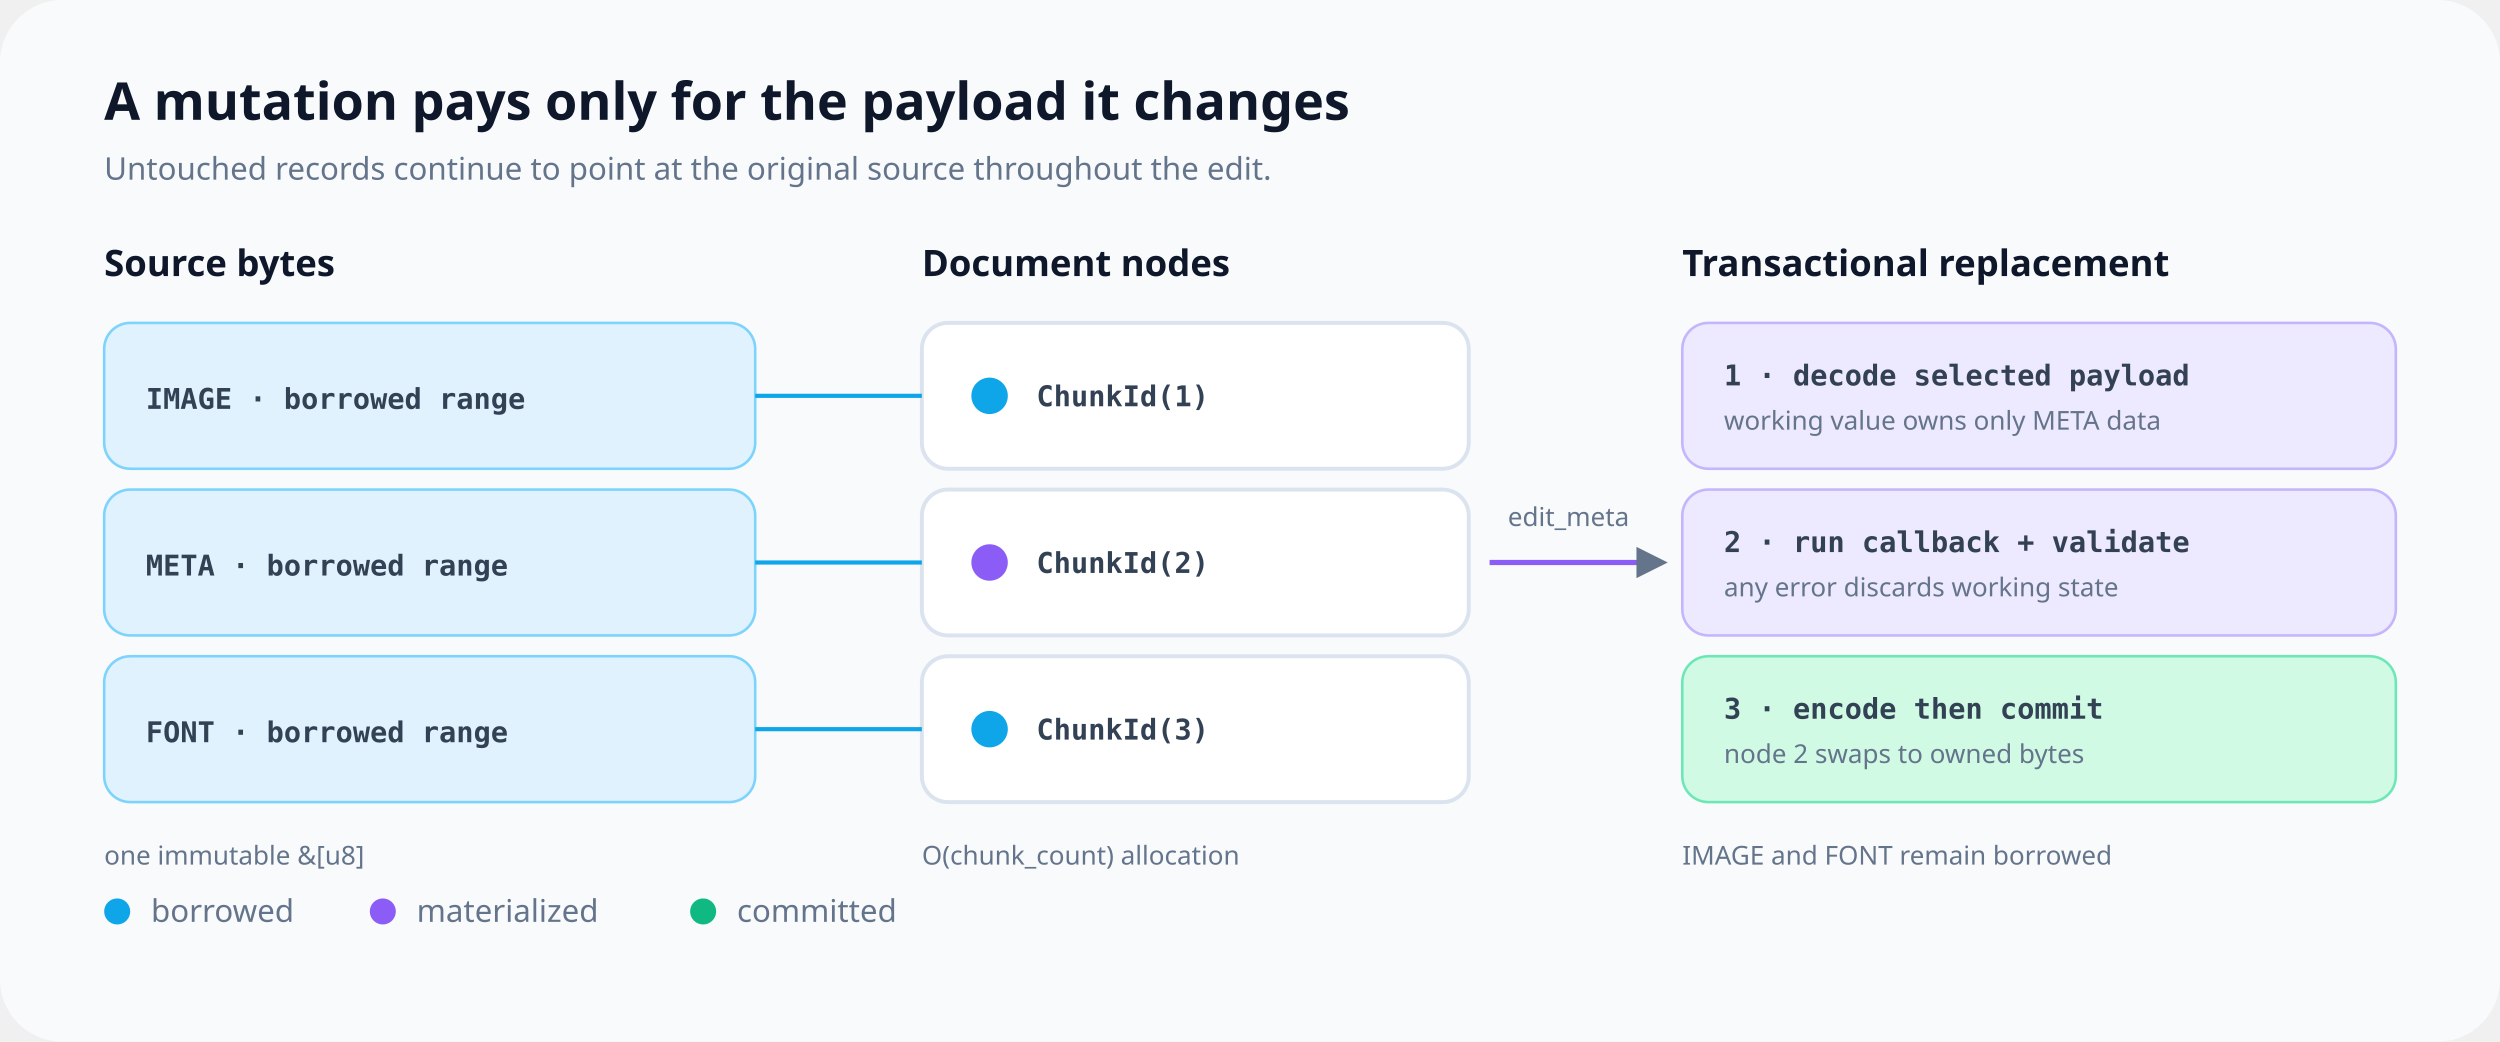
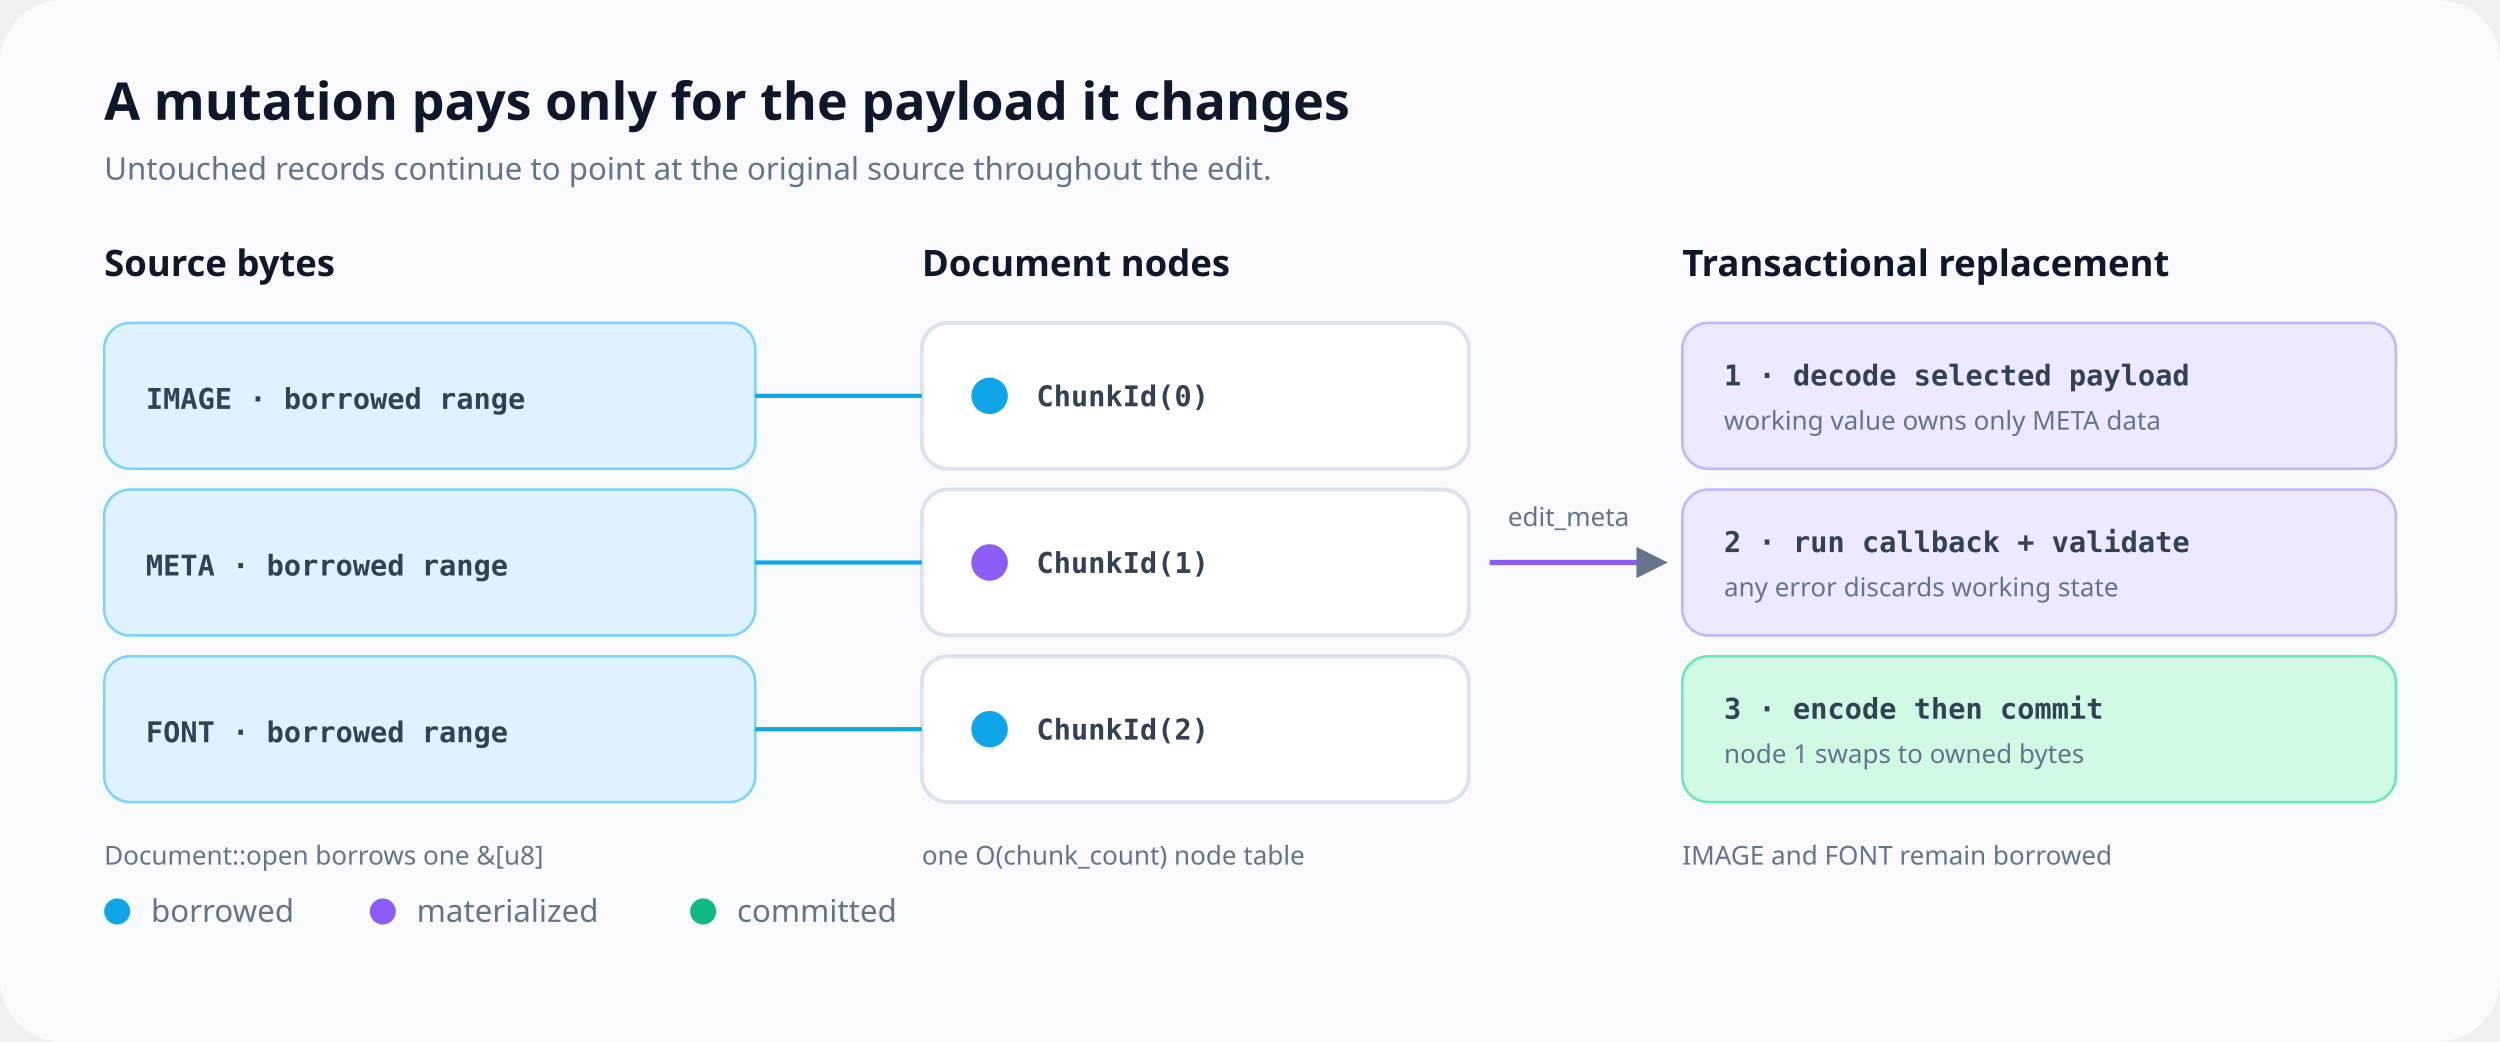
<svg xmlns="http://www.w3.org/2000/svg" width="960" height="400" viewBox="0 0 960 400" role="img" aria-labelledby="title desc">
  <defs>
    <marker id="arrow" viewBox="0 0 10 10" refX="8" refY="5" markerWidth="6" markerHeight="6" orient="auto">
      <path d="M0 0l10 5-10 5z" fill="#64748b" />
    </marker>
    <style>
      .bg{fill:#f8fafc}.card{fill:#fff;stroke:#dbe3ee;stroke-width:1.5}.source{fill:#e0f2fe;stroke:#7dd3fc}.owned{fill:#ede9fe;stroke:#c4b5fd}.ok{fill:#d1fae5;stroke:#6ee7b7}.line{fill:none;stroke:#64748b;stroke-width:1.8;marker-end:url(#arrow)}.borrow{fill:none;stroke:#0ea5e9;stroke-width:1.6}.mutate{fill:none;stroke:#8b5cf6;stroke-width:2;marker-end:url(#arrow)}
      .title{fill:#0f172a;font:700 20px system-ui,sans-serif}.head{fill:#0f172a;font:700 14px system-ui,sans-serif}.body{fill:#64748b;font:12px system-ui,sans-serif}.mono{fill:#334155;font:600 11px ui-monospace,monospace}.small{fill:#64748b;font:10px system-ui,sans-serif}
      @media(prefers-color-scheme:dark){.bg{fill:#0b1120}.card{fill:#111827;stroke:#334155}.source{fill:#082f49;stroke:#0369a1}.owned{fill:#2e1065;stroke:#7c3aed}.ok{fill:#052e2b;stroke:#059669}.title,.head{fill:#f8fafc}.body,.small{fill:#94a3b8}.mono{fill:#cbd5e1}}
    </style>
  </defs>
  <rect class="bg" width="960" height="400" rx="24" />
  <text class="title" x="40" y="46">A mutation pays only for the payload it changes</text>
  <text class="body" x="40" y="69">Untouched records continue to point at the original source throughout the edit.</text>
  <g transform="translate(40 106)">
    <text class="head" x="0" y="0">Source bytes</text>
    <rect class="source" y="18" width="250" height="56" rx="10" />
    <text class="mono" x="16" y="51">IMAGE  · borrowed range</text>
    <rect class="source" y="82" width="250" height="56" rx="10" />
    <text class="mono" x="16" y="115">META   · borrowed range</text>
    <rect class="source" y="146" width="250" height="56" rx="10" />
    <text class="mono" x="16" y="179">FONT   · borrowed range</text>
-     <text class="small" x="0" y="226">one immutable &amp;[u8]</text>
+     <text class="small" x="0" y="226">Document::open borrows one &amp;[u8]</text>
  </g>
  <g transform="translate(354 106)">
    <text class="head" x="0" y="0">Document nodes</text>
    <rect class="card" y="18" width="210" height="56" rx="10" />
    <circle cx="26" cy="46" r="7" fill="#0ea5e9" />
-     <text class="mono" x="44" y="50">ChunkId(1)</text>
+     <text class="mono" x="44" y="50">ChunkId(0)</text>
    <rect class="card" y="82" width="210" height="56" rx="10" />
    <circle cx="26" cy="110" r="7" fill="#8b5cf6" />
-     <text class="mono" x="44" y="114">ChunkId(2)</text>
+     <text class="mono" x="44" y="114">ChunkId(1)</text>
    <rect class="card" y="146" width="210" height="56" rx="10" />
    <circle cx="26" cy="174" r="7" fill="#0ea5e9" />
-     <text class="mono" x="44" y="178">ChunkId(3)</text>
-     <text class="small" x="0" y="226">O(chunk_count) allocation</text>
+     <text class="mono" x="44" y="178">ChunkId(2)</text>
+     <text class="small" x="0" y="226">one O(chunk_count) node table</text>
  </g>
  <path class="borrow" d="M290 152H354" />
  <path class="borrow" d="M290 216H354" />
  <path class="borrow" d="M290 280H354" />
  <path class="mutate" d="M572 216H638" />
  <text class="small" x="579" y="202">edit_meta</text>
  <g transform="translate(646 106)">
    <text class="head" x="0" y="0">Transactional replacement</text>
    <rect class="owned" y="18" width="274" height="56" rx="10" />
    <text class="mono" x="16" y="42">1 · decode selected payload</text>
    <text class="small" x="16" y="59">working value owns only META data</text>
    <rect class="owned" y="82" width="274" height="56" rx="10" />
    <text class="mono" x="16" y="106">2 · run callback + validate</text>
    <text class="small" x="16" y="123">any error discards working state</text>
    <rect class="ok" y="146" width="274" height="56" rx="10" />
    <text class="mono" x="16" y="170">3 · encode then commit</text>
-     <text class="small" x="16" y="187">node 2 swaps to owned bytes</text>
+     <text class="small" x="16" y="187">node 1 swaps to owned bytes</text>
    <text class="small" x="0" y="226">IMAGE and FONT remain borrowed</text>
  </g>
  <g transform="translate(40 354)">
    <circle cx="5" cy="-4" r="5" fill="#0ea5e9" />
    <text class="body" x="18" y="0">borrowed</text>
    <circle cx="107" cy="-4" r="5" fill="#8b5cf6" />
    <text class="body" x="120" y="0">materialized</text>
    <circle cx="230" cy="-4" r="5" fill="#10b981" />
    <text class="body" x="243" y="0">committed</text>
  </g>
</svg>
